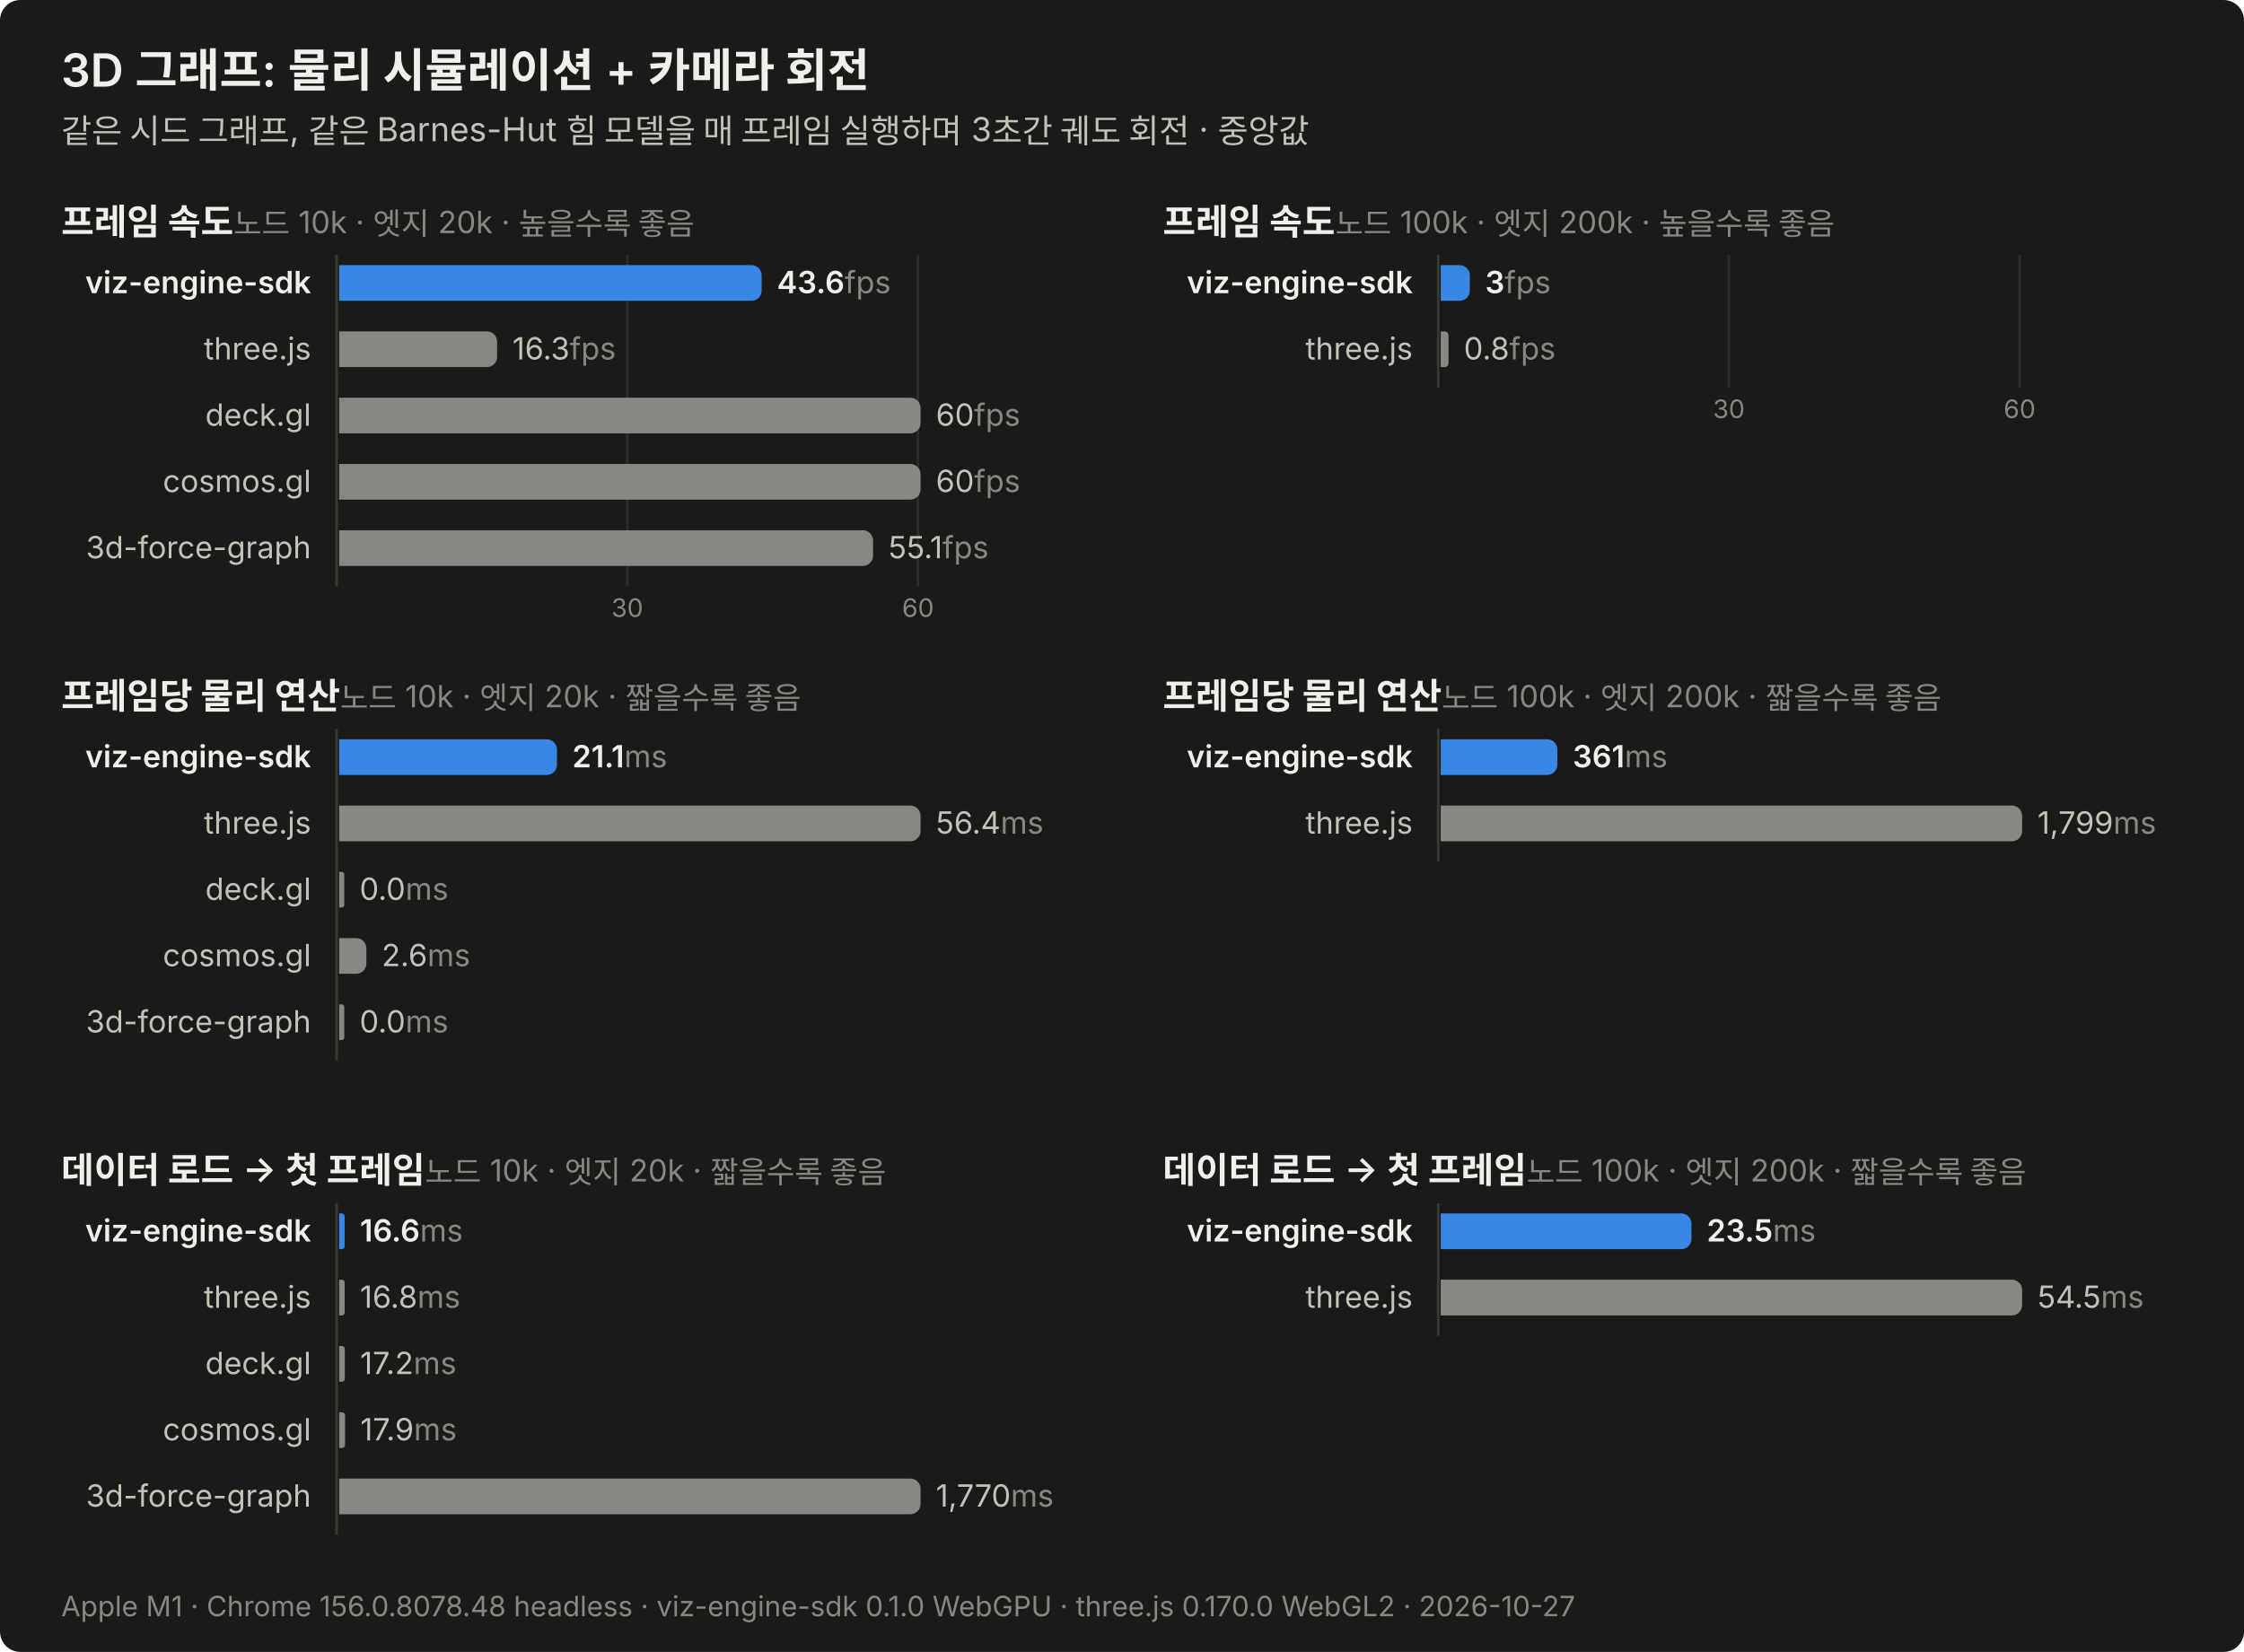
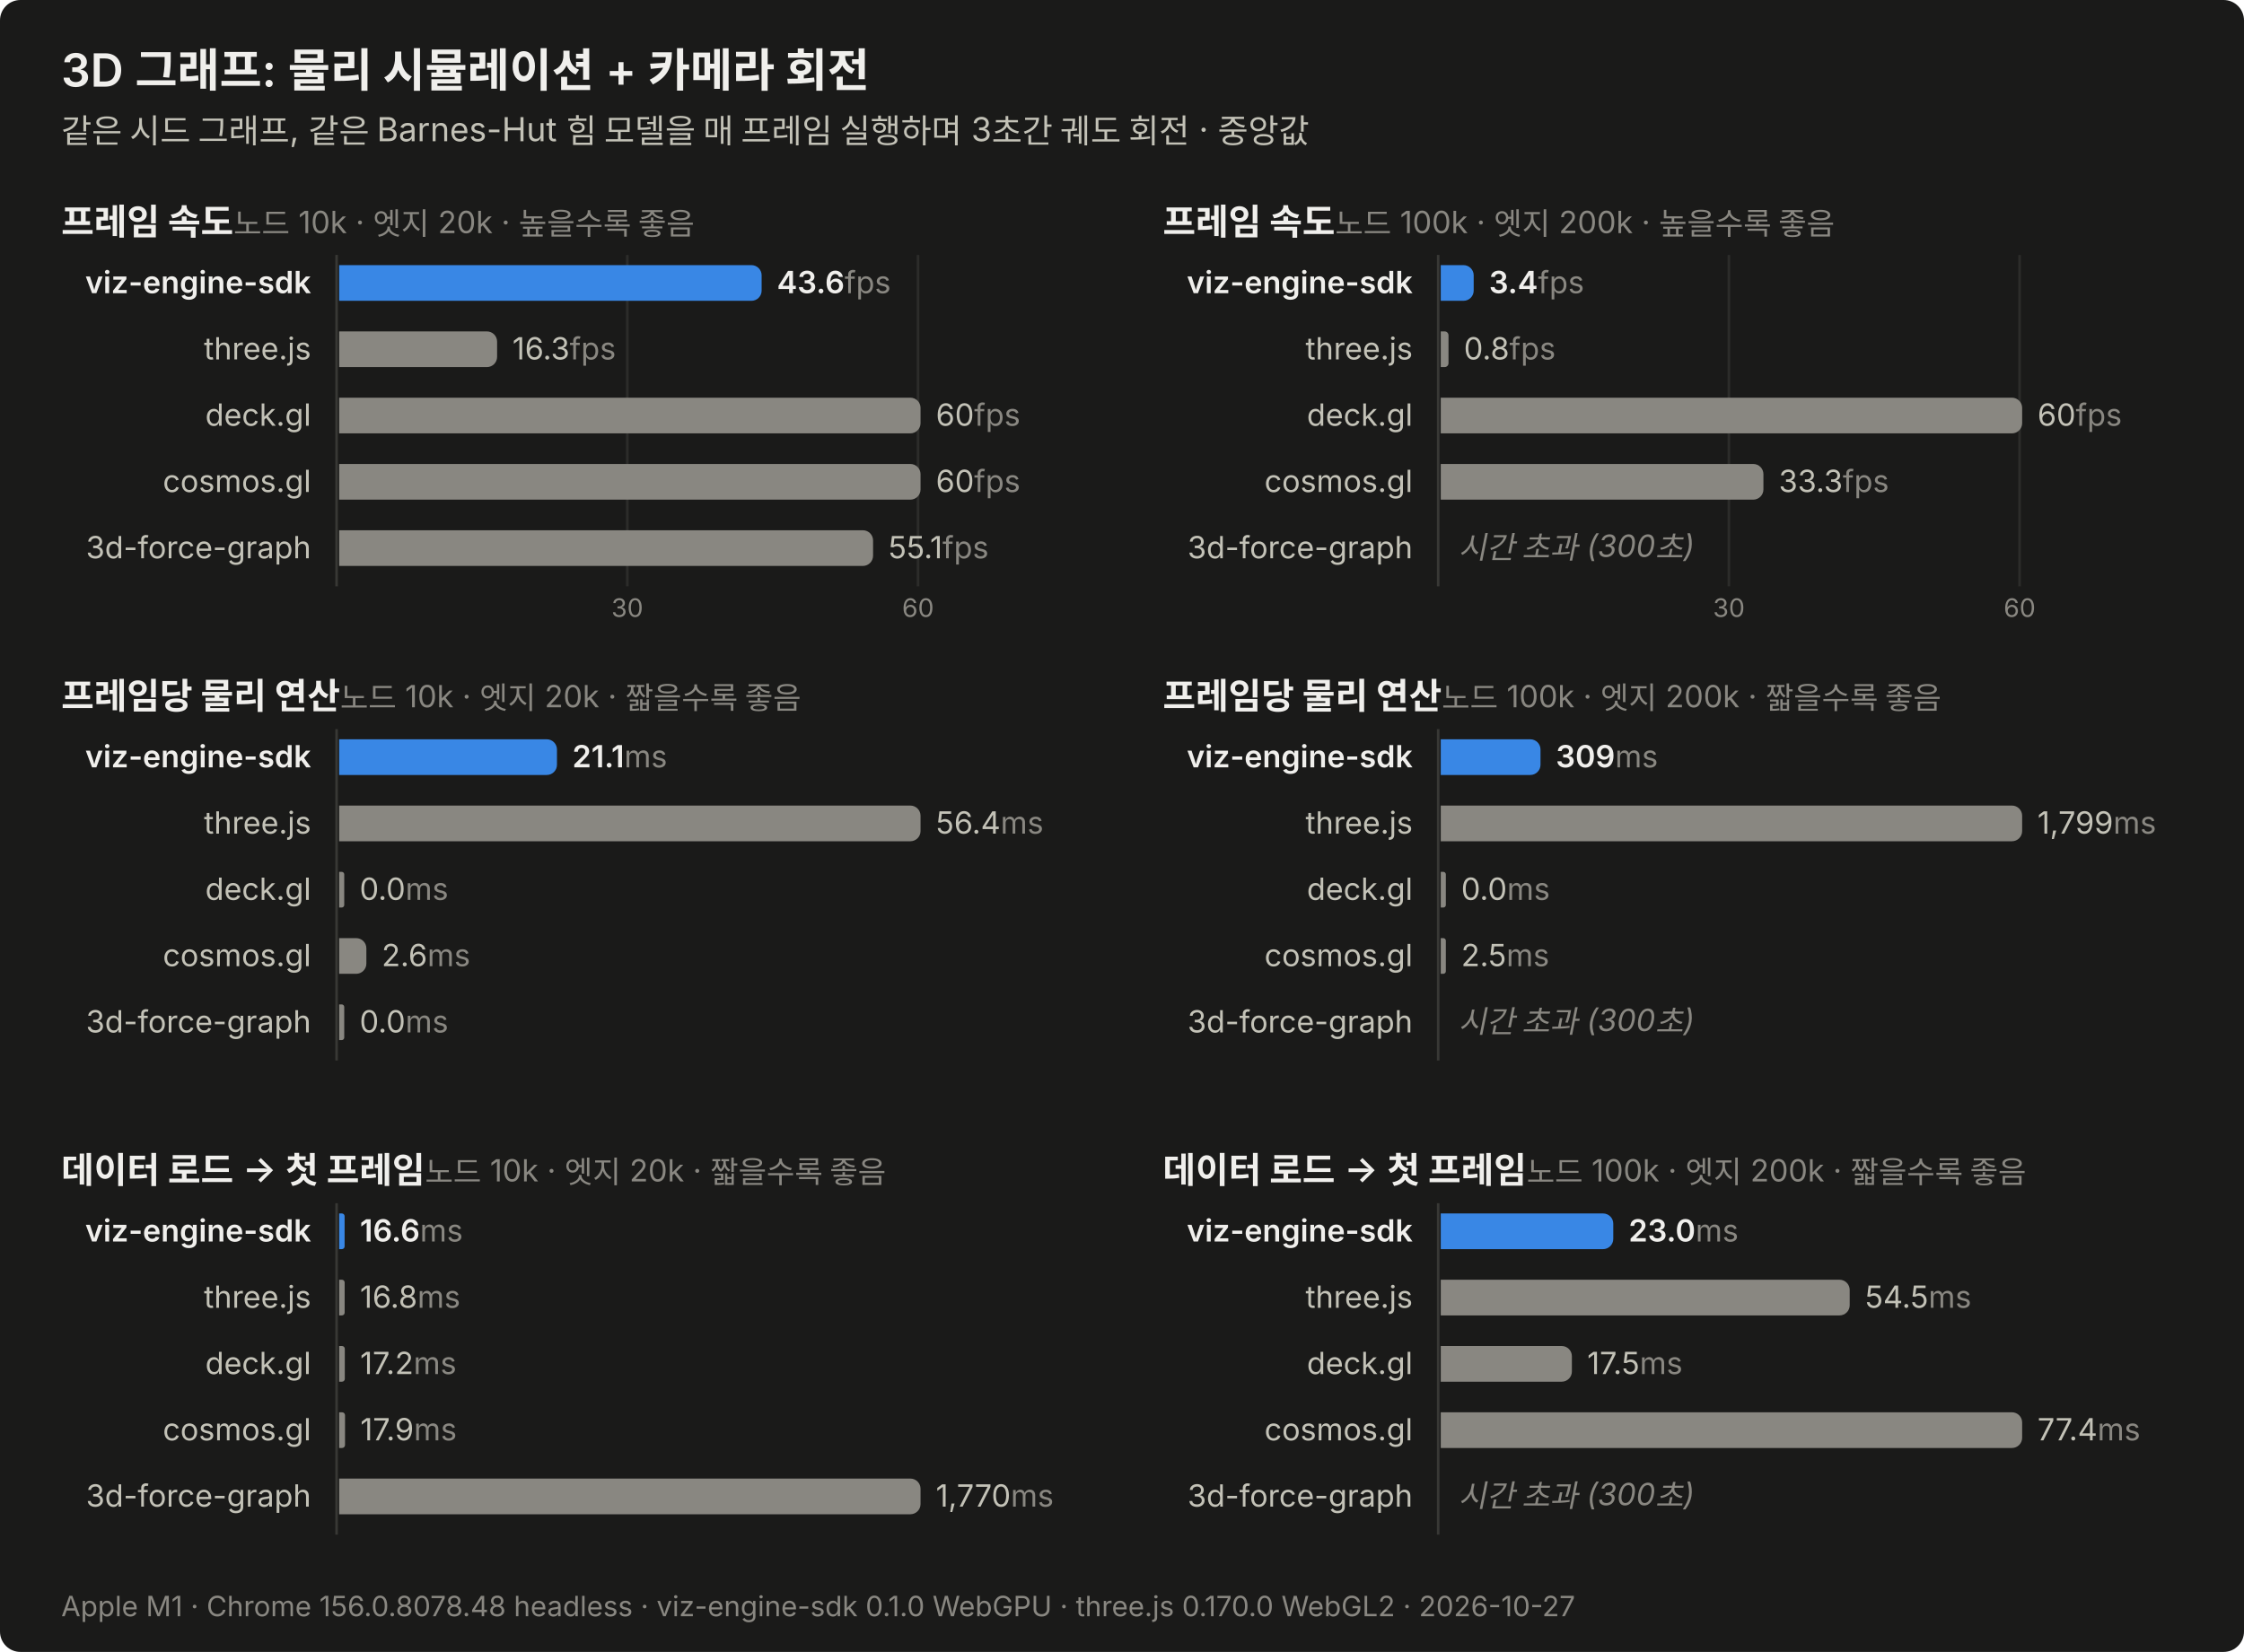
<svg xmlns="http://www.w3.org/2000/svg" width="880" height="648" viewBox="0 0 880 648" font-family="system-ui, -apple-system, &quot;Segoe UI&quot;, &quot;Apple SD Gothic Neo&quot;, &quot;Malgun Gothic&quot;, sans-serif" role="img" aria-labelledby="t d">
  <rect width="880" height="648" rx="8" fill="#1a1a19" />
  <text x="24" y="34" font-size="18" font-weight="600" fill="#f0efec">3D 그래프: 물리 시뮬레이션 + 카메라 회전</text>
  <text x="24" y="56" font-size="13" fill="#c3c2b7">같은 시드 그래프, 같은 Barnes-Hut 힘 모델을 매 프레임 실행하며 3초간 궤도 회전 · 중앙값</text>
  <text x="24" y="92" font-size="14" font-weight="600" fill="#f0efec">프레임 속도<tspan font-size="12" font-weight="400" fill="#898781">  노드 10k · 엣지 20k · 높을수록 좋음</tspan>
  </text>
  <line x1="246" y1="100" x2="246" y2="230" stroke="#2c2c2a" stroke-width="1" />
  <text x="246" y="242" font-size="10" text-anchor="middle" fill="#898781">30</text>
  <line x1="360" y1="100" x2="360" y2="230" stroke="#2c2c2a" stroke-width="1" />
  <text x="360" y="242" font-size="10" text-anchor="middle" fill="#898781">60</text>
  <line x1="132" y1="100" x2="132" y2="230" stroke="#383835" stroke-width="1" />
  <text x="122" y="115" font-size="12" text-anchor="end" fill="#f0efec" font-weight="600">viz-engine-sdk</text>
  <path d="M133 104h161.68a4 4 0 0 1 4 4v6a4 4 0 0 1 -4 4h-161.68z" fill="#3987e5" />
  <text x="304.68" y="115" font-size="12" fill="#f0efec" font-weight="600" style="font-variant-numeric: tabular-nums">43.6<tspan fill="#898781" font-weight="400"> fps</tspan>
  </text>
  <text x="122" y="141" font-size="12" text-anchor="end" fill="#c3c2b7">three.js</text>
  <path d="M133 130h57.94a4 4 0 0 1 4 4v6a4 4 0 0 1 -4 4h-57.94z" fill="#898781" />
  <text x="200.94" y="141" font-size="12" fill="#c3c2b7" style="font-variant-numeric: tabular-nums">16.3<tspan fill="#898781" font-weight="400"> fps</tspan>
  </text>
  <text x="122" y="167" font-size="12" text-anchor="end" fill="#c3c2b7">deck.gl</text>
  <path d="M133 156h224a4 4 0 0 1 4 4v6a4 4 0 0 1 -4 4h-224z" fill="#898781" />
  <text x="367" y="167" font-size="12" fill="#c3c2b7" style="font-variant-numeric: tabular-nums">60<tspan fill="#898781" font-weight="400"> fps</tspan>
  </text>
  <text x="122" y="193" font-size="12" text-anchor="end" fill="#c3c2b7">cosmos.gl</text>
  <path d="M133 182h224a4 4 0 0 1 4 4v6a4 4 0 0 1 -4 4h-224z" fill="#898781" />
  <text x="367" y="193" font-size="12" fill="#c3c2b7" style="font-variant-numeric: tabular-nums">60<tspan fill="#898781" font-weight="400"> fps</tspan>
  </text>
  <text x="122" y="219" font-size="12" text-anchor="end" fill="#c3c2b7">3d-force-graph</text>
  <path d="M133 208h205.38a4 4 0 0 1 4 4v6a4 4 0 0 1 -4 4h-205.38z" fill="#898781" />
  <text x="348.38" y="219" font-size="12" fill="#c3c2b7" style="font-variant-numeric: tabular-nums">55.1<tspan fill="#898781" font-weight="400"> fps</tspan>
  </text>
  <text x="456" y="92" font-size="14" font-weight="600" fill="#f0efec">프레임 속도<tspan font-size="12" font-weight="400" fill="#898781">  노드 100k · 엣지 200k · 높을수록 좋음</tspan>
  </text>
-   <line x1="678" y1="100" x2="678" y2="152" stroke="#2c2c2a" stroke-width="1" />
-   <text x="678" y="164" font-size="10" text-anchor="middle" fill="#898781">30</text>
-   <line x1="792" y1="100" x2="792" y2="152" stroke="#2c2c2a" stroke-width="1" />
-   <text x="792" y="164" font-size="10" text-anchor="middle" fill="#898781">60</text>
-   <line x1="564" y1="100" x2="564" y2="152" stroke="#383835" stroke-width="1" />
+   <line x1="678" y1="100" x2="678" y2="230" stroke="#2c2c2a" stroke-width="1" />
+   <text x="678" y="242" font-size="10" text-anchor="middle" fill="#898781">30</text>
+   <line x1="792" y1="100" x2="792" y2="230" stroke="#2c2c2a" stroke-width="1" />
+   <text x="792" y="242" font-size="10" text-anchor="middle" fill="#898781">60</text>
+   <line x1="564" y1="100" x2="564" y2="230" stroke="#383835" stroke-width="1" />
  <text x="554" y="115" font-size="12" text-anchor="end" fill="#f0efec" font-weight="600">viz-engine-sdk</text>
-   <path d="M565 104h7.4a4 4 0 0 1 4 4v6a4 4 0 0 1 -4 4h-7.4z" fill="#3987e5" />
-   <text x="582.4" y="115" font-size="12" fill="#f0efec" font-weight="600" style="font-variant-numeric: tabular-nums">3<tspan fill="#898781" font-weight="400"> fps</tspan>
+   <path d="M565 104h8.92a4 4 0 0 1 4 4v6a4 4 0 0 1 -4 4h-8.92z" fill="#3987e5" />
+   <text x="583.92" y="115" font-size="12" fill="#f0efec" font-weight="600" style="font-variant-numeric: tabular-nums">3.4<tspan fill="#898781" font-weight="400"> fps</tspan>
  </text>
  <text x="554" y="141" font-size="12" text-anchor="end" fill="#c3c2b7">three.js</text>
  <path d="M565 130h1.52a1.52 1.52 0 0 1 1.52 1.52v10.96a1.52 1.52 0 0 1 -1.52 1.52h-1.52z" fill="#898781" />
  <text x="574.04" y="141" font-size="12" fill="#c3c2b7" style="font-variant-numeric: tabular-nums">0.8<tspan fill="#898781" font-weight="400"> fps</tspan>
  </text>
+   <text x="554" y="167" font-size="12" text-anchor="end" fill="#c3c2b7">deck.gl</text>
+   <path d="M565 156h224a4 4 0 0 1 4 4v6a4 4 0 0 1 -4 4h-224z" fill="#898781" />
+   <text x="799" y="167" font-size="12" fill="#c3c2b7" style="font-variant-numeric: tabular-nums">60<tspan fill="#898781" font-weight="400"> fps</tspan>
+   </text>
+   <text x="554" y="193" font-size="12" text-anchor="end" fill="#c3c2b7">cosmos.gl</text>
+   <path d="M565 182h122.54a4 4 0 0 1 4 4v6a4 4 0 0 1 -4 4h-122.54z" fill="#898781" />
+   <text x="697.54" y="193" font-size="12" fill="#c3c2b7" style="font-variant-numeric: tabular-nums">33.3<tspan fill="#898781" font-weight="400"> fps</tspan>
+   </text>
+   <text x="554" y="219" font-size="12" text-anchor="end" fill="#c3c2b7">3d-force-graph</text>
+   <text x="572" y="219" font-size="12" font-style="italic" fill="#898781">시간 초과 (300초)</text>
  <text x="24" y="278" font-size="14" font-weight="600" fill="#f0efec">프레임당 물리 연산<tspan font-size="12" font-weight="400" fill="#898781">  노드 10k · 엣지 20k · 짧을수록 좋음</tspan>
  </text>
  <line x1="132" y1="286" x2="132" y2="416" stroke="#383835" stroke-width="1" />
  <text x="122" y="301" font-size="12" text-anchor="end" fill="#f0efec" font-weight="600">viz-engine-sdk</text>
  <path d="M133 290h81.419a4 4 0 0 1 4 4v6a4 4 0 0 1 -4 4h-81.419z" fill="#3987e5" />
  <text x="224.419" y="301" font-size="12" fill="#f0efec" font-weight="600" style="font-variant-numeric: tabular-nums">21.1<tspan fill="#898781" font-weight="400"> ms</tspan>
  </text>
  <text x="122" y="327" font-size="12" text-anchor="end" fill="#c3c2b7">three.js</text>
  <path d="M133 316h224a4 4 0 0 1 4 4v6a4 4 0 0 1 -4 4h-224z" fill="#898781" />
  <text x="367" y="327" font-size="12" fill="#c3c2b7" style="font-variant-numeric: tabular-nums">56.4<tspan fill="#898781" font-weight="400"> ms</tspan>
  </text>
  <text x="122" y="353" font-size="12" text-anchor="end" fill="#c3c2b7">deck.gl</text>
  <path d="M133 342h1a1 1 0 0 1 1 1v12a1 1 0 0 1 -1 1h-1z" fill="#898781" />
  <text x="141" y="353" font-size="12" fill="#c3c2b7" style="font-variant-numeric: tabular-nums">0.0<tspan fill="#898781" font-weight="400"> ms</tspan>
  </text>
  <text x="122" y="379" font-size="12" text-anchor="end" fill="#c3c2b7">cosmos.gl</text>
  <path d="M133 368h6.672a4 4 0 0 1 4 4v6a4 4 0 0 1 -4 4h-6.672z" fill="#898781" />
  <text x="149.672" y="379" font-size="12" fill="#c3c2b7" style="font-variant-numeric: tabular-nums">2.6<tspan fill="#898781" font-weight="400"> ms</tspan>
  </text>
  <text x="122" y="405" font-size="12" text-anchor="end" fill="#c3c2b7">3d-force-graph</text>
  <path d="M133 394h1a1 1 0 0 1 1 1v12a1 1 0 0 1 -1 1h-1z" fill="#898781" />
  <text x="141" y="405" font-size="12" fill="#c3c2b7" style="font-variant-numeric: tabular-nums">0.0<tspan fill="#898781" font-weight="400"> ms</tspan>
  </text>
  <text x="456" y="278" font-size="14" font-weight="600" fill="#f0efec">프레임당 물리 연산<tspan font-size="12" font-weight="400" fill="#898781">  노드 100k · 엣지 200k · 짧을수록 좋음</tspan>
  </text>
-   <line x1="564" y1="286" x2="564" y2="338" stroke="#383835" stroke-width="1" />
+   <line x1="564" y1="286" x2="564" y2="416" stroke="#383835" stroke-width="1" />
  <text x="554" y="301" font-size="12" text-anchor="end" fill="#f0efec" font-weight="600">viz-engine-sdk</text>
-   <path d="M565 290h41.721a4 4 0 0 1 4 4v6a4 4 0 0 1 -4 4h-41.721z" fill="#3987e5" />
-   <text x="616.721" y="301" font-size="12" fill="#f0efec" font-weight="600" style="font-variant-numeric: tabular-nums">361<tspan fill="#898781" font-weight="400"> ms</tspan>
+   <path d="M565 290h35.118a4 4 0 0 1 4 4v6a4 4 0 0 1 -4 4h-35.118z" fill="#3987e5" />
+   <text x="610.118" y="301" font-size="12" fill="#f0efec" font-weight="600" style="font-variant-numeric: tabular-nums">309<tspan fill="#898781" font-weight="400"> ms</tspan>
  </text>
  <text x="554" y="327" font-size="12" text-anchor="end" fill="#c3c2b7">three.js</text>
  <path d="M565 316h224a4 4 0 0 1 4 4v6a4 4 0 0 1 -4 4h-224z" fill="#898781" />
  <text x="799" y="327" font-size="12" fill="#c3c2b7" style="font-variant-numeric: tabular-nums">1,799<tspan fill="#898781" font-weight="400"> ms</tspan>
  </text>
+   <text x="554" y="353" font-size="12" text-anchor="end" fill="#c3c2b7">deck.gl</text>
+   <path d="M565 342h1a1 1 0 0 1 1 1v12a1 1 0 0 1 -1 1h-1z" fill="#898781" />
+   <text x="573" y="353" font-size="12" fill="#c3c2b7" style="font-variant-numeric: tabular-nums">0.0<tspan fill="#898781" font-weight="400"> ms</tspan>
+   </text>
+   <text x="554" y="379" font-size="12" text-anchor="end" fill="#c3c2b7">cosmos.gl</text>
+   <path d="M565 368h1a1 1 0 0 1 1 1v12a1 1 0 0 1 -1 1h-1z" fill="#898781" />
+   <text x="573" y="379" font-size="12" fill="#c3c2b7" style="font-variant-numeric: tabular-nums">2.5<tspan fill="#898781" font-weight="400"> ms</tspan>
+   </text>
+   <text x="554" y="405" font-size="12" text-anchor="end" fill="#c3c2b7">3d-force-graph</text>
+   <text x="572" y="405" font-size="12" font-style="italic" fill="#898781">시간 초과 (300초)</text>
  <text x="24" y="464" font-size="14" font-weight="600" fill="#f0efec">데이터 로드 → 첫 프레임<tspan font-size="12" font-weight="400" fill="#898781">  노드 10k · 엣지 20k · 짧을수록 좋음</tspan>
  </text>
  <line x1="132" y1="472" x2="132" y2="602" stroke="#383835" stroke-width="1" />
  <text x="122" y="487" font-size="12" text-anchor="end" fill="#f0efec" font-weight="600">viz-engine-sdk</text>
  <path d="M133 476h1.07a1.07 1.07 0 0 1 1.07 1.07v11.859a1.07 1.07 0 0 1 -1.07 1.07h-1.07z" fill="#3987e5" />
  <text x="141.141" y="487" font-size="12" fill="#f0efec" font-weight="600" style="font-variant-numeric: tabular-nums">16.6<tspan fill="#898781" font-weight="400"> ms</tspan>
  </text>
  <text x="122" y="513" font-size="12" text-anchor="end" fill="#c3c2b7">three.js</text>
  <path d="M133 502h1.079a1.079 1.079 0 0 1 1.079 1.079v11.841a1.079 1.079 0 0 1 -1.079 1.079h-1.079z" fill="#898781" />
  <text x="141.159" y="513" font-size="12" fill="#c3c2b7" style="font-variant-numeric: tabular-nums">16.8<tspan fill="#898781" font-weight="400"> ms</tspan>
  </text>
  <text x="122" y="539" font-size="12" text-anchor="end" fill="#c3c2b7">deck.gl</text>
  <path d="M133 528h1.11a1.11 1.11 0 0 1 1.11 1.11v11.781a1.11 1.11 0 0 1 -1.11 1.11h-1.11z" fill="#898781" />
  <text x="141.219" y="539" font-size="12" fill="#c3c2b7" style="font-variant-numeric: tabular-nums">17.2<tspan fill="#898781" font-weight="400"> ms</tspan>
  </text>
  <text x="122" y="565" font-size="12" text-anchor="end" fill="#c3c2b7">cosmos.gl</text>
  <path d="M133 554h1.152a1.152 1.152 0 0 1 1.152 1.152v11.697a1.152 1.152 0 0 1 -1.152 1.152h-1.152z" fill="#898781" />
  <text x="141.303" y="565" font-size="12" fill="#c3c2b7" style="font-variant-numeric: tabular-nums">17.9<tspan fill="#898781" font-weight="400"> ms</tspan>
  </text>
  <text x="122" y="591" font-size="12" text-anchor="end" fill="#c3c2b7">3d-force-graph</text>
  <path d="M133 580h224a4 4 0 0 1 4 4v6a4 4 0 0 1 -4 4h-224z" fill="#898781" />
  <text x="367" y="591" font-size="12" fill="#c3c2b7" style="font-variant-numeric: tabular-nums">1,770<tspan fill="#898781" font-weight="400"> ms</tspan>
  </text>
  <text x="456" y="464" font-size="14" font-weight="600" fill="#f0efec">데이터 로드 → 첫 프레임<tspan font-size="12" font-weight="400" fill="#898781">  노드 100k · 엣지 200k · 짧을수록 좋음</tspan>
  </text>
-   <line x1="564" y1="472" x2="564" y2="524" stroke="#383835" stroke-width="1" />
+   <line x1="564" y1="472" x2="564" y2="602" stroke="#383835" stroke-width="1" />
  <text x="554" y="487" font-size="12" text-anchor="end" fill="#f0efec" font-weight="600">viz-engine-sdk</text>
-   <path d="M565 476h94.318a4 4 0 0 1 4 4v6a4 4 0 0 1 -4 4h-94.318z" fill="#3987e5" />
-   <text x="669.318" y="487" font-size="12" fill="#f0efec" font-weight="600" style="font-variant-numeric: tabular-nums">23.5<tspan fill="#898781" font-weight="400"> ms</tspan>
+   <path d="M565 476h63.655a4 4 0 0 1 4 4v6a4 4 0 0 1 -4 4h-63.655z" fill="#3987e5" />
+   <text x="638.655" y="487" font-size="12" fill="#f0efec" font-weight="600" style="font-variant-numeric: tabular-nums">23.0<tspan fill="#898781" font-weight="400"> ms</tspan>
  </text>
  <text x="554" y="513" font-size="12" text-anchor="end" fill="#c3c2b7">three.js</text>
-   <path d="M565 502h224a4 4 0 0 1 4 4v6a4 4 0 0 1 -4 4h-224z" fill="#898781" />
-   <text x="799" y="513" font-size="12" fill="#c3c2b7" style="font-variant-numeric: tabular-nums">54.5<tspan fill="#898781" font-weight="400"> ms</tspan>
+   <path d="M565 502h156.375a4 4 0 0 1 4 4v6a4 4 0 0 1 -4 4h-156.375z" fill="#898781" />
+   <text x="731.375" y="513" font-size="12" fill="#c3c2b7" style="font-variant-numeric: tabular-nums">54.5<tspan fill="#898781" font-weight="400"> ms</tspan>
  </text>
+   <text x="554" y="539" font-size="12" text-anchor="end" fill="#c3c2b7">deck.gl</text>
+   <path d="M565 528h47.426a4 4 0 0 1 4 4v6a4 4 0 0 1 -4 4h-47.426z" fill="#898781" />
+   <text x="622.426" y="539" font-size="12" fill="#c3c2b7" style="font-variant-numeric: tabular-nums">17.5<tspan fill="#898781" font-weight="400"> ms</tspan>
+   </text>
+   <text x="554" y="565" font-size="12" text-anchor="end" fill="#c3c2b7">cosmos.gl</text>
+   <path d="M565 554h224a4 4 0 0 1 4 4v6a4 4 0 0 1 -4 4h-224z" fill="#898781" />
+   <text x="799" y="565" font-size="12" fill="#c3c2b7" style="font-variant-numeric: tabular-nums">77.4<tspan fill="#898781" font-weight="400"> ms</tspan>
+   </text>
+   <text x="554" y="591" font-size="12" text-anchor="end" fill="#c3c2b7">3d-force-graph</text>
+   <text x="572" y="591" font-size="12" font-style="italic" fill="#898781">시간 초과 (300초)</text>
  <text x="24" y="634" font-size="11" fill="#898781">Apple M1 · Chrome 156.0.8078.48 headless · viz-engine-sdk 0.1.0 WebGPU · three.js 0.170.0 WebGL2 · 2026-10-27</text>
</svg>
